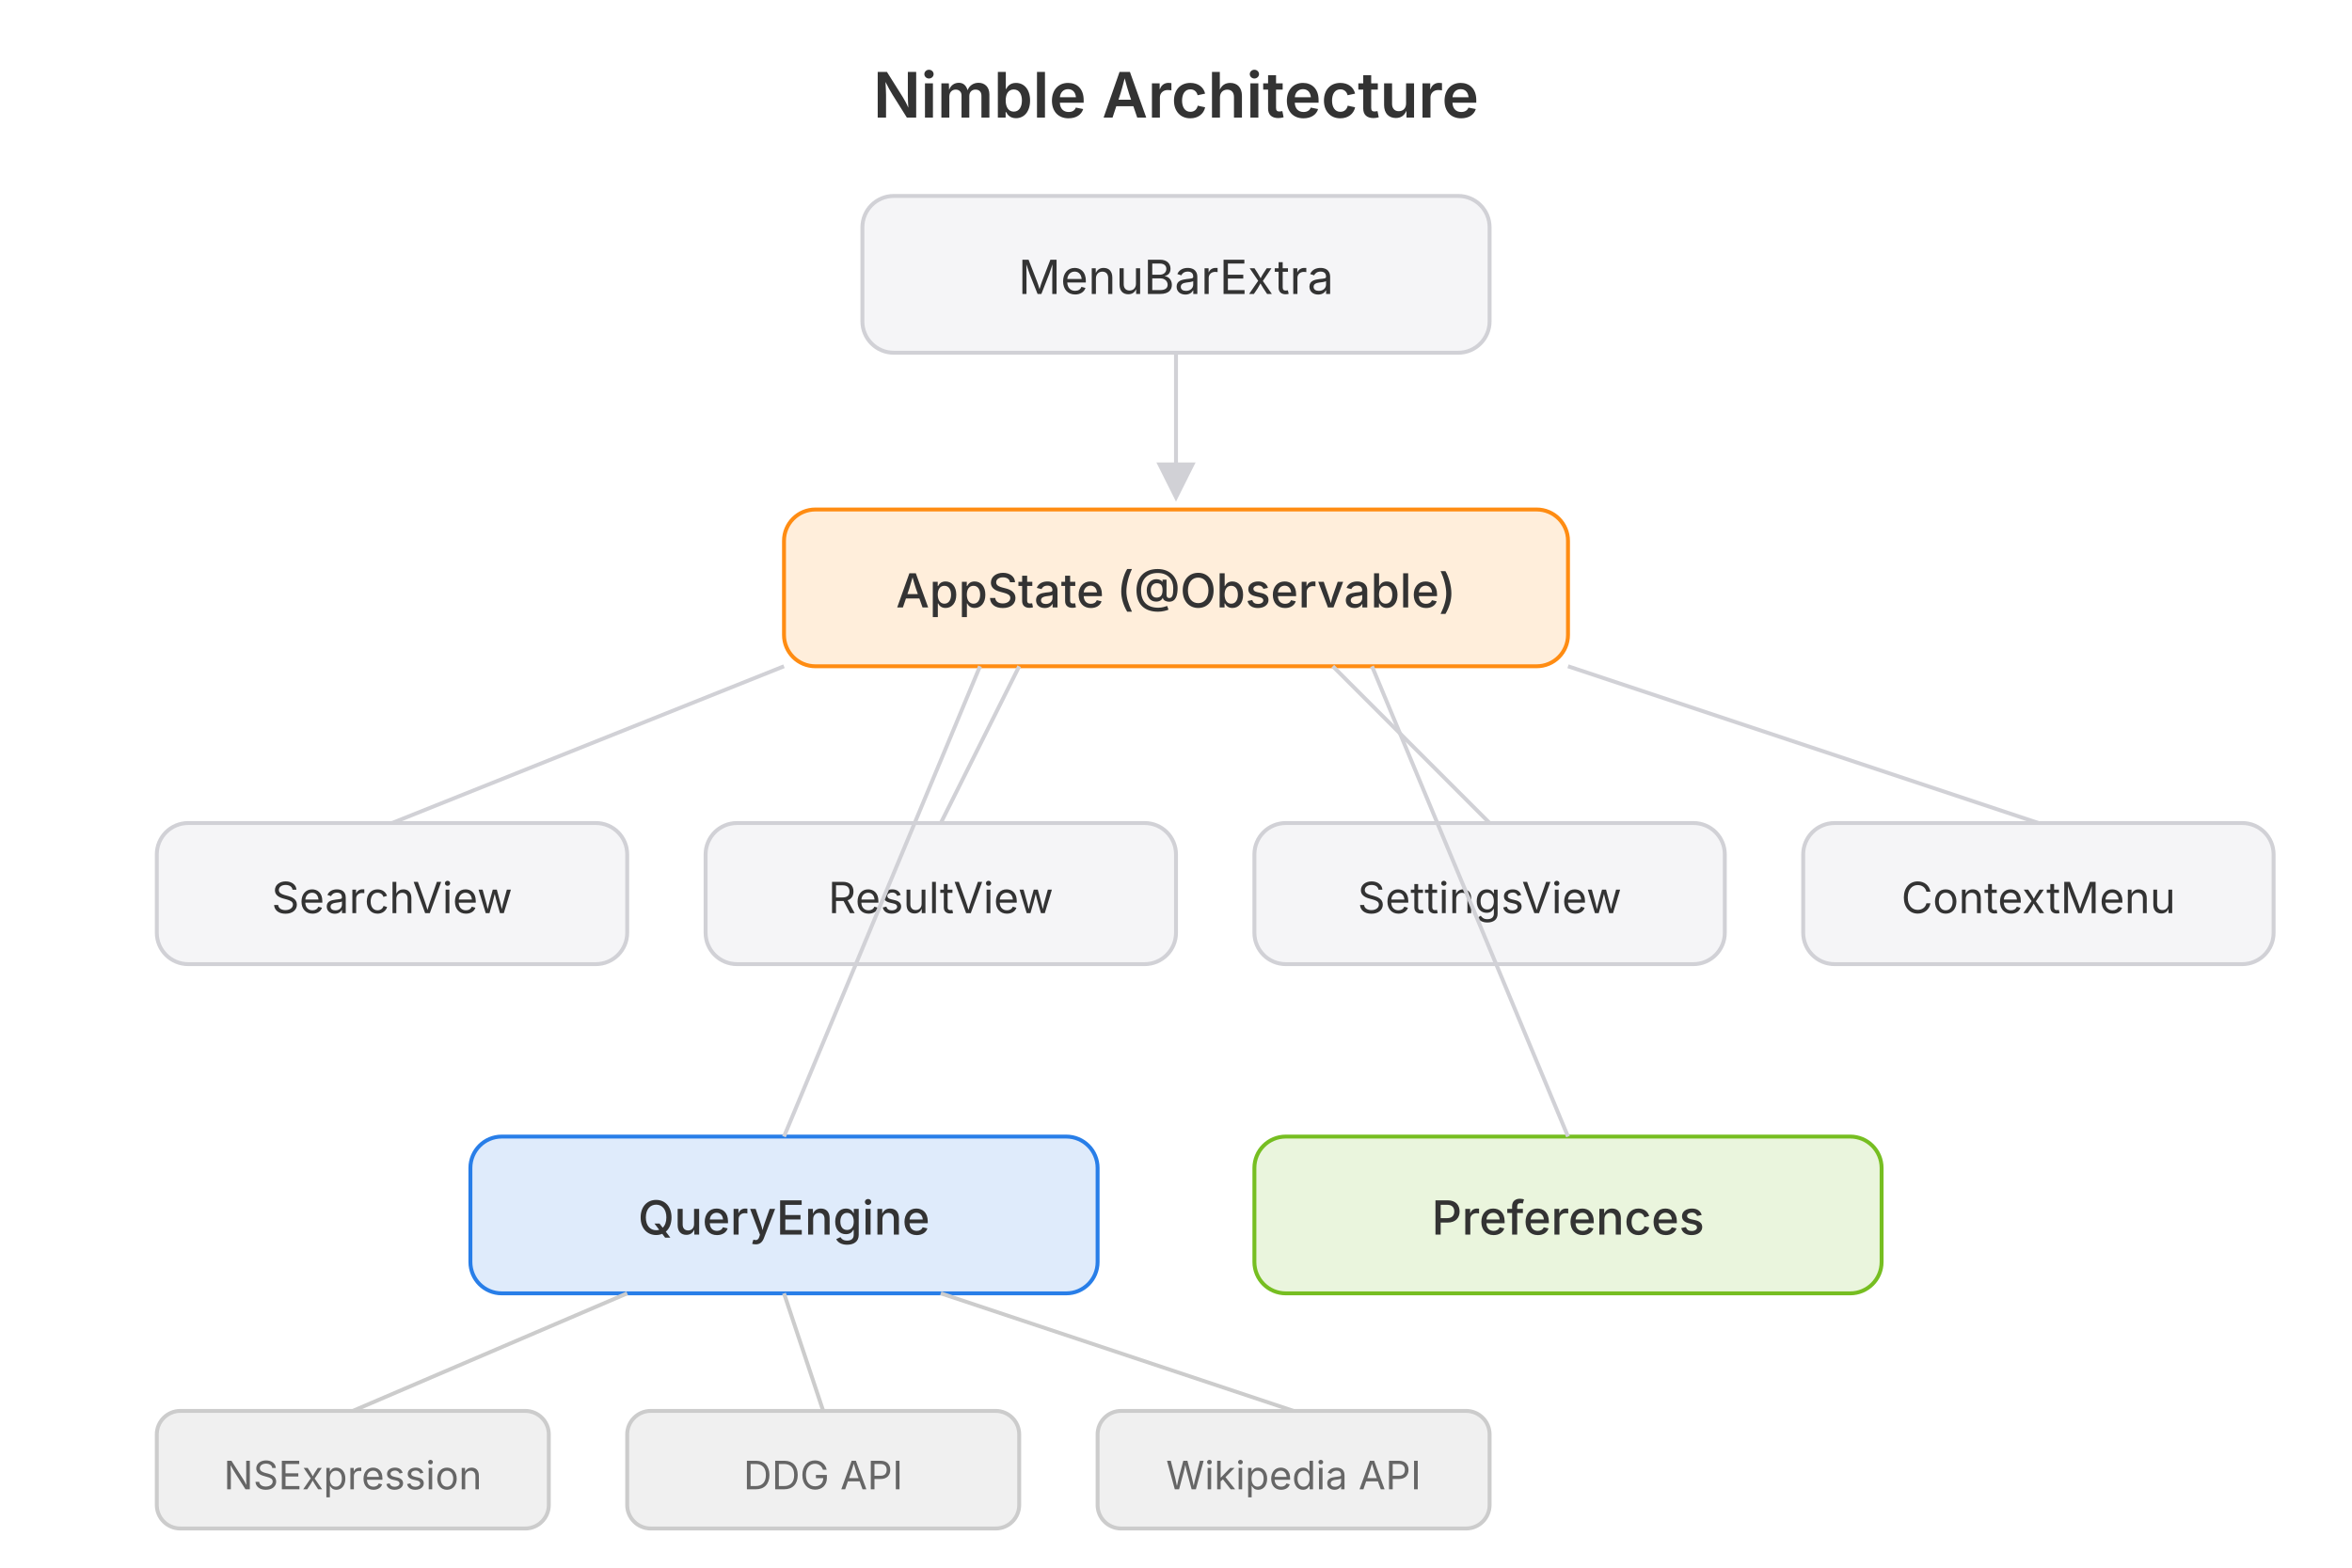
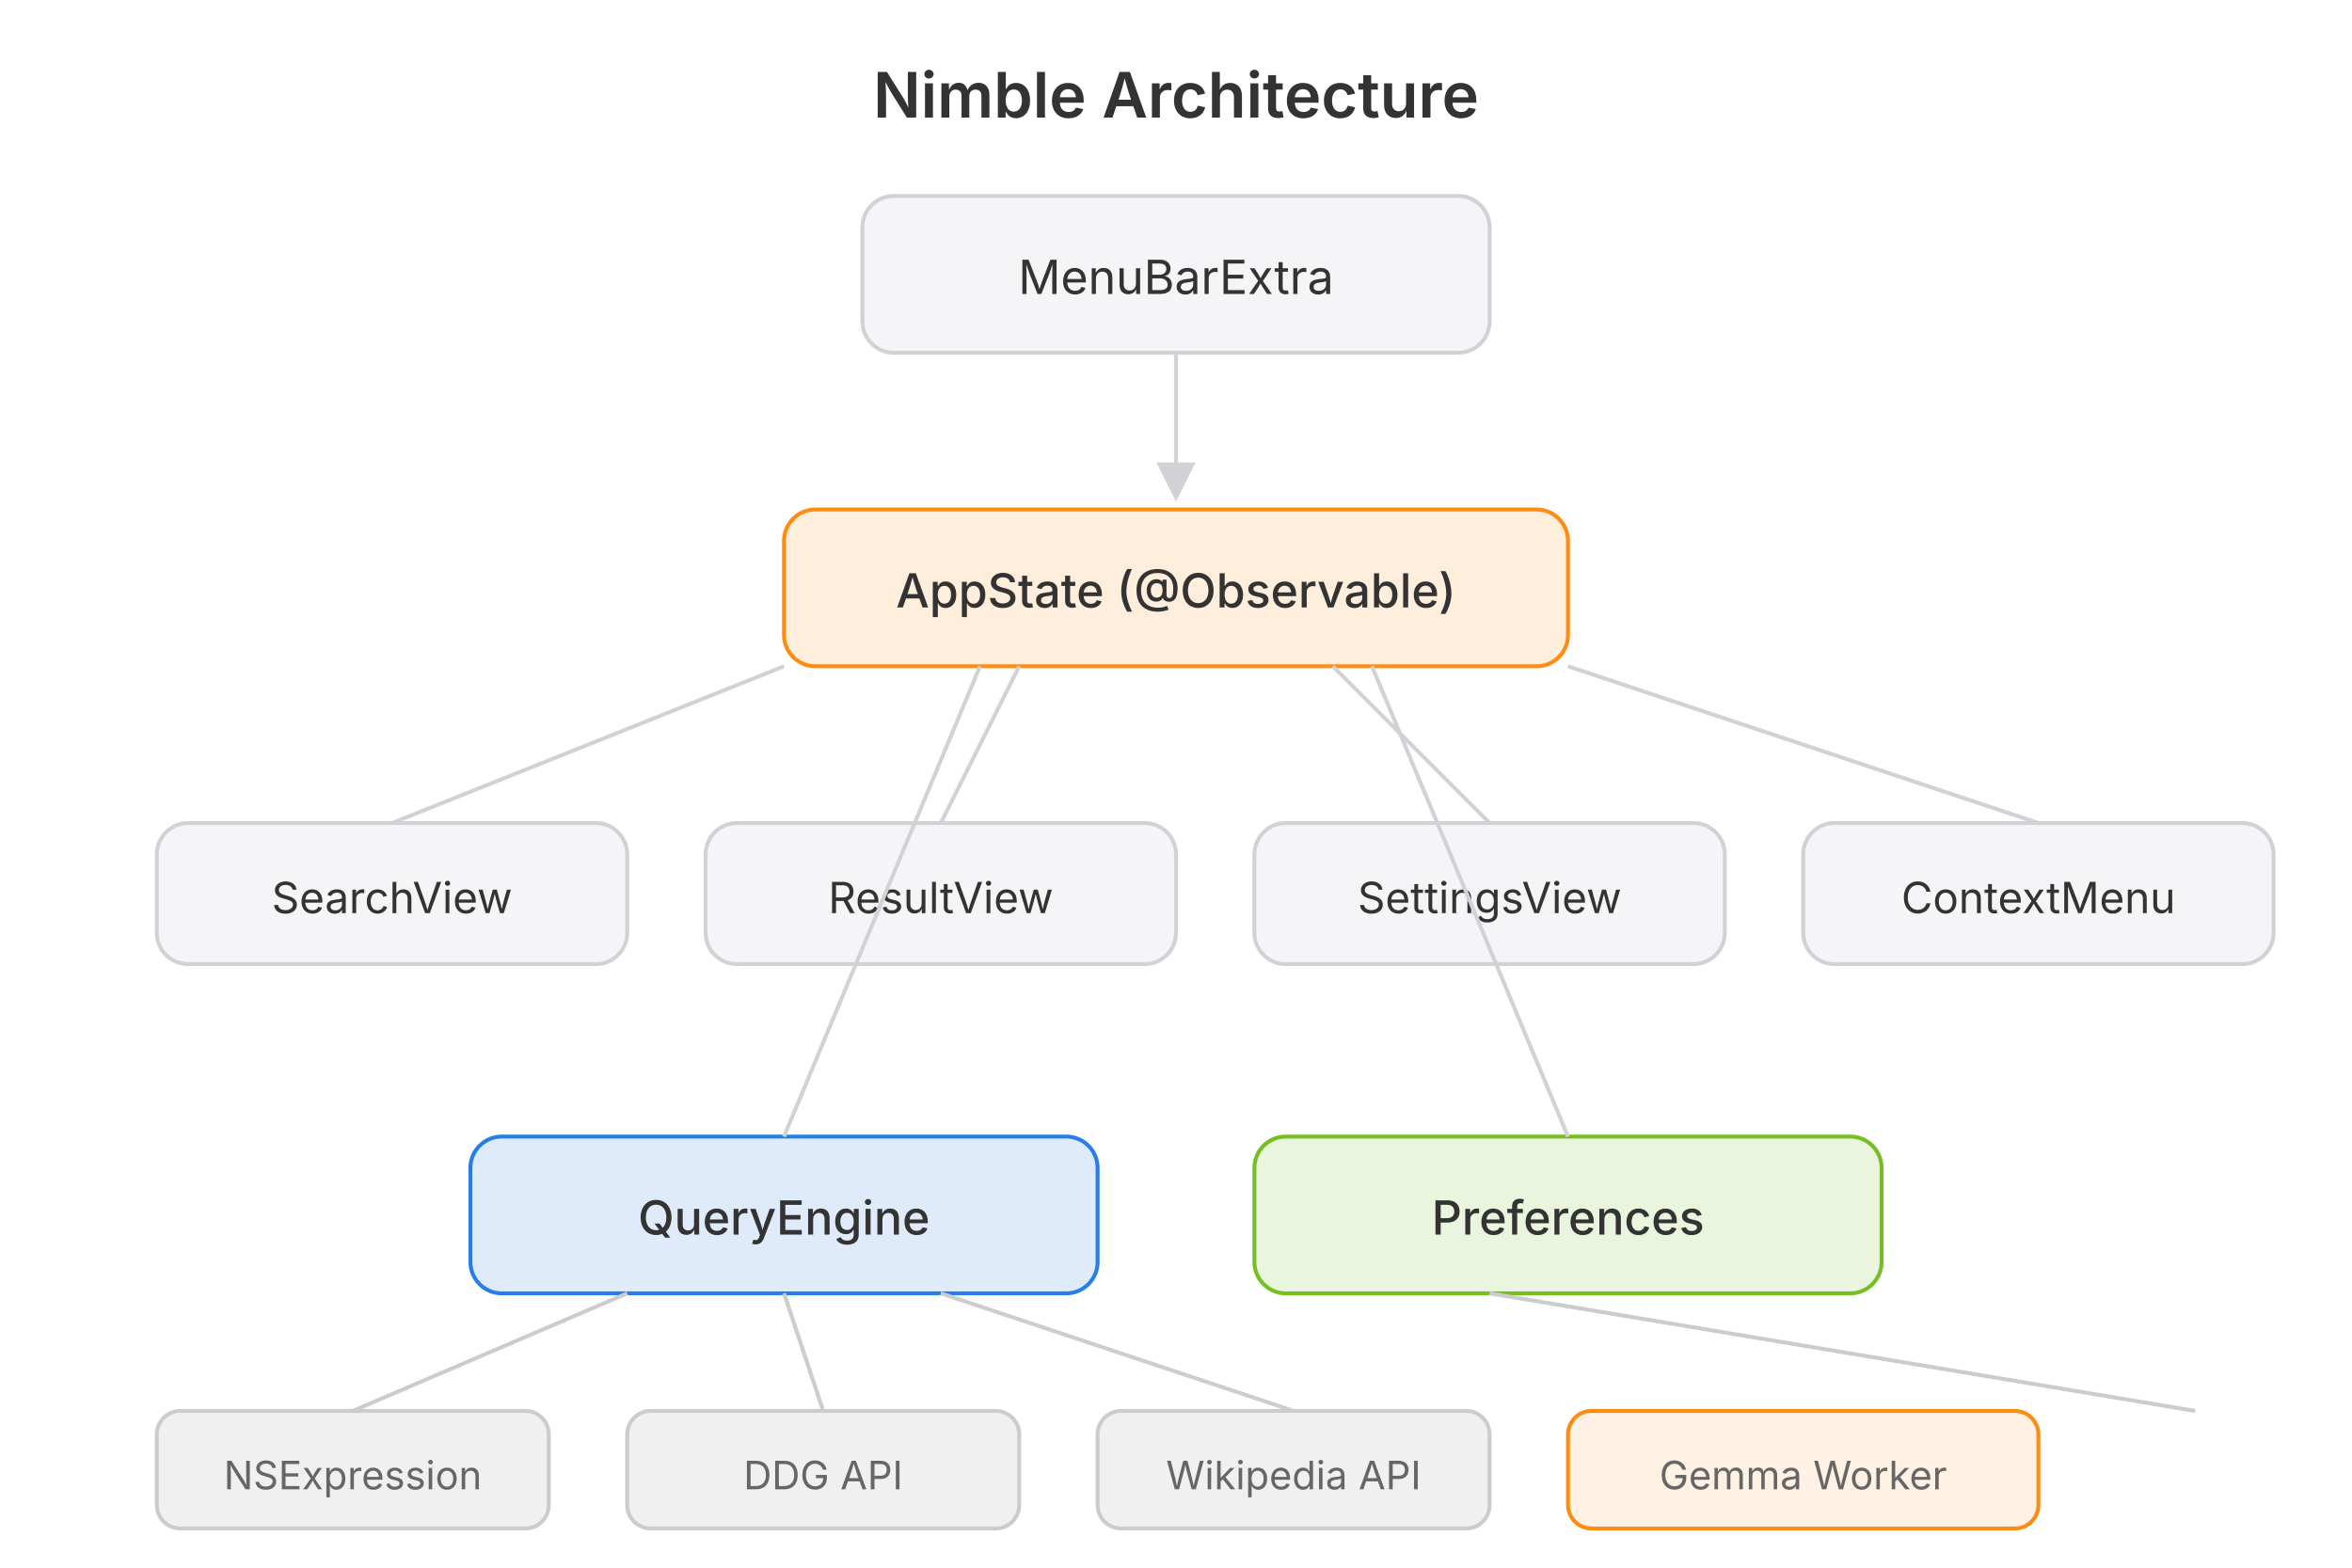
<svg xmlns="http://www.w3.org/2000/svg" width="600" height="400" style="background:#fff;font-family:-apple-system,BlinkMacSystemFont,sans-serif" viewBox="0 0 600 400">
  <text x="300" y="30" fill="#333" font-size="16" font-weight="600" text-anchor="middle">Nimble Architecture</text>
  <rect width="160" height="40" x="220" y="50" fill="#f5f5f7" stroke="#d1d1d6" rx="8" />
  <text x="300" y="75" fill="#333" font-size="12" text-anchor="middle">MenuBarExtra</text>
  <path stroke="#d1d1d6" d="M300 90v30" />
  <path fill="#d1d1d6" d="m295 118 5 10 5-10z" />
  <rect width="200" height="40" x="200" y="130" fill="#ff8c12" fill-opacity=".15" stroke="#ff8c12" rx="8" />
  <text x="300" y="155" fill="#333" font-size="12" font-weight="500" text-anchor="middle">AppState (@Observable)</text>
  <rect width="120" height="36" x="40" y="210" fill="#f5f5f7" stroke="#d1d1d6" rx="8" />
  <text x="100" y="233" fill="#333" font-size="11" text-anchor="middle">SearchView</text>
  <rect width="120" height="36" x="180" y="210" fill="#f5f5f7" stroke="#d1d1d6" rx="8" />
  <text x="240" y="233" fill="#333" font-size="11" text-anchor="middle">ResultView</text>
  <rect width="120" height="36" x="320" y="210" fill="#f5f5f7" stroke="#d1d1d6" rx="8" />
  <text x="380" y="233" fill="#333" font-size="11" text-anchor="middle">SettingsView</text>
  <rect width="120" height="36" x="460" y="210" fill="#f5f5f7" stroke="#d1d1d6" rx="8" />
  <text x="520" y="233" fill="#333" font-size="11" text-anchor="middle">ContextMenu</text>
  <path stroke="#d1d1d6" d="m200 170-100 40m160-40-20 40m100-40 40 40m20-40 120 40" />
  <rect width="160" height="40" x="120" y="290" fill="#287ee8" fill-opacity=".15" stroke="#287ee8" rx="8" />
  <text x="200" y="315" fill="#333" font-size="12" font-weight="500" text-anchor="middle">QueryEngine</text>
  <rect width="160" height="40" x="320" y="290" fill="#76be21" fill-opacity=".15" stroke="#76be21" rx="8" />
  <text x="400" y="315" fill="#333" font-size="12" font-weight="500" text-anchor="middle">Preferences</text>
  <path stroke="#d1d1d6" d="m250 170-50 120m150-120 50 120" />
  <rect width="100" height="30" x="40" y="360" fill="#f0f0f0" stroke="#ccc" rx="6" />
  <text x="90" y="380" fill="#666" font-size="10" text-anchor="middle">NSExpression</text>
  <rect width="100" height="30" x="160" y="360" fill="#f0f0f0" stroke="#ccc" rx="6" />
  <text x="210" y="380" fill="#666" font-size="10" text-anchor="middle">DDG API</text>
  <rect width="100" height="30" x="280" y="360" fill="#f0f0f0" stroke="#ccc" rx="6" />
  <text x="330" y="380" fill="#666" font-size="10" text-anchor="middle">Wikipedia API</text>
-   <path stroke="#ccc" d="m160 330-70 30m110-30 10 30m30-30 90 30" />
+   <rect width="120" height="30" x="400" y="360" fill="#ff8c12" fill-opacity=".12" stroke="#ff8c12" rx="6" />
+   <text x="460" y="380" fill="#666" font-size="10" text-anchor="middle">Gemma Worker</text>
+   <path stroke="#ccc" d="m160 330-70 30m110-30 10 30m30-30 90 30m50-30 180 30" />
</svg>
